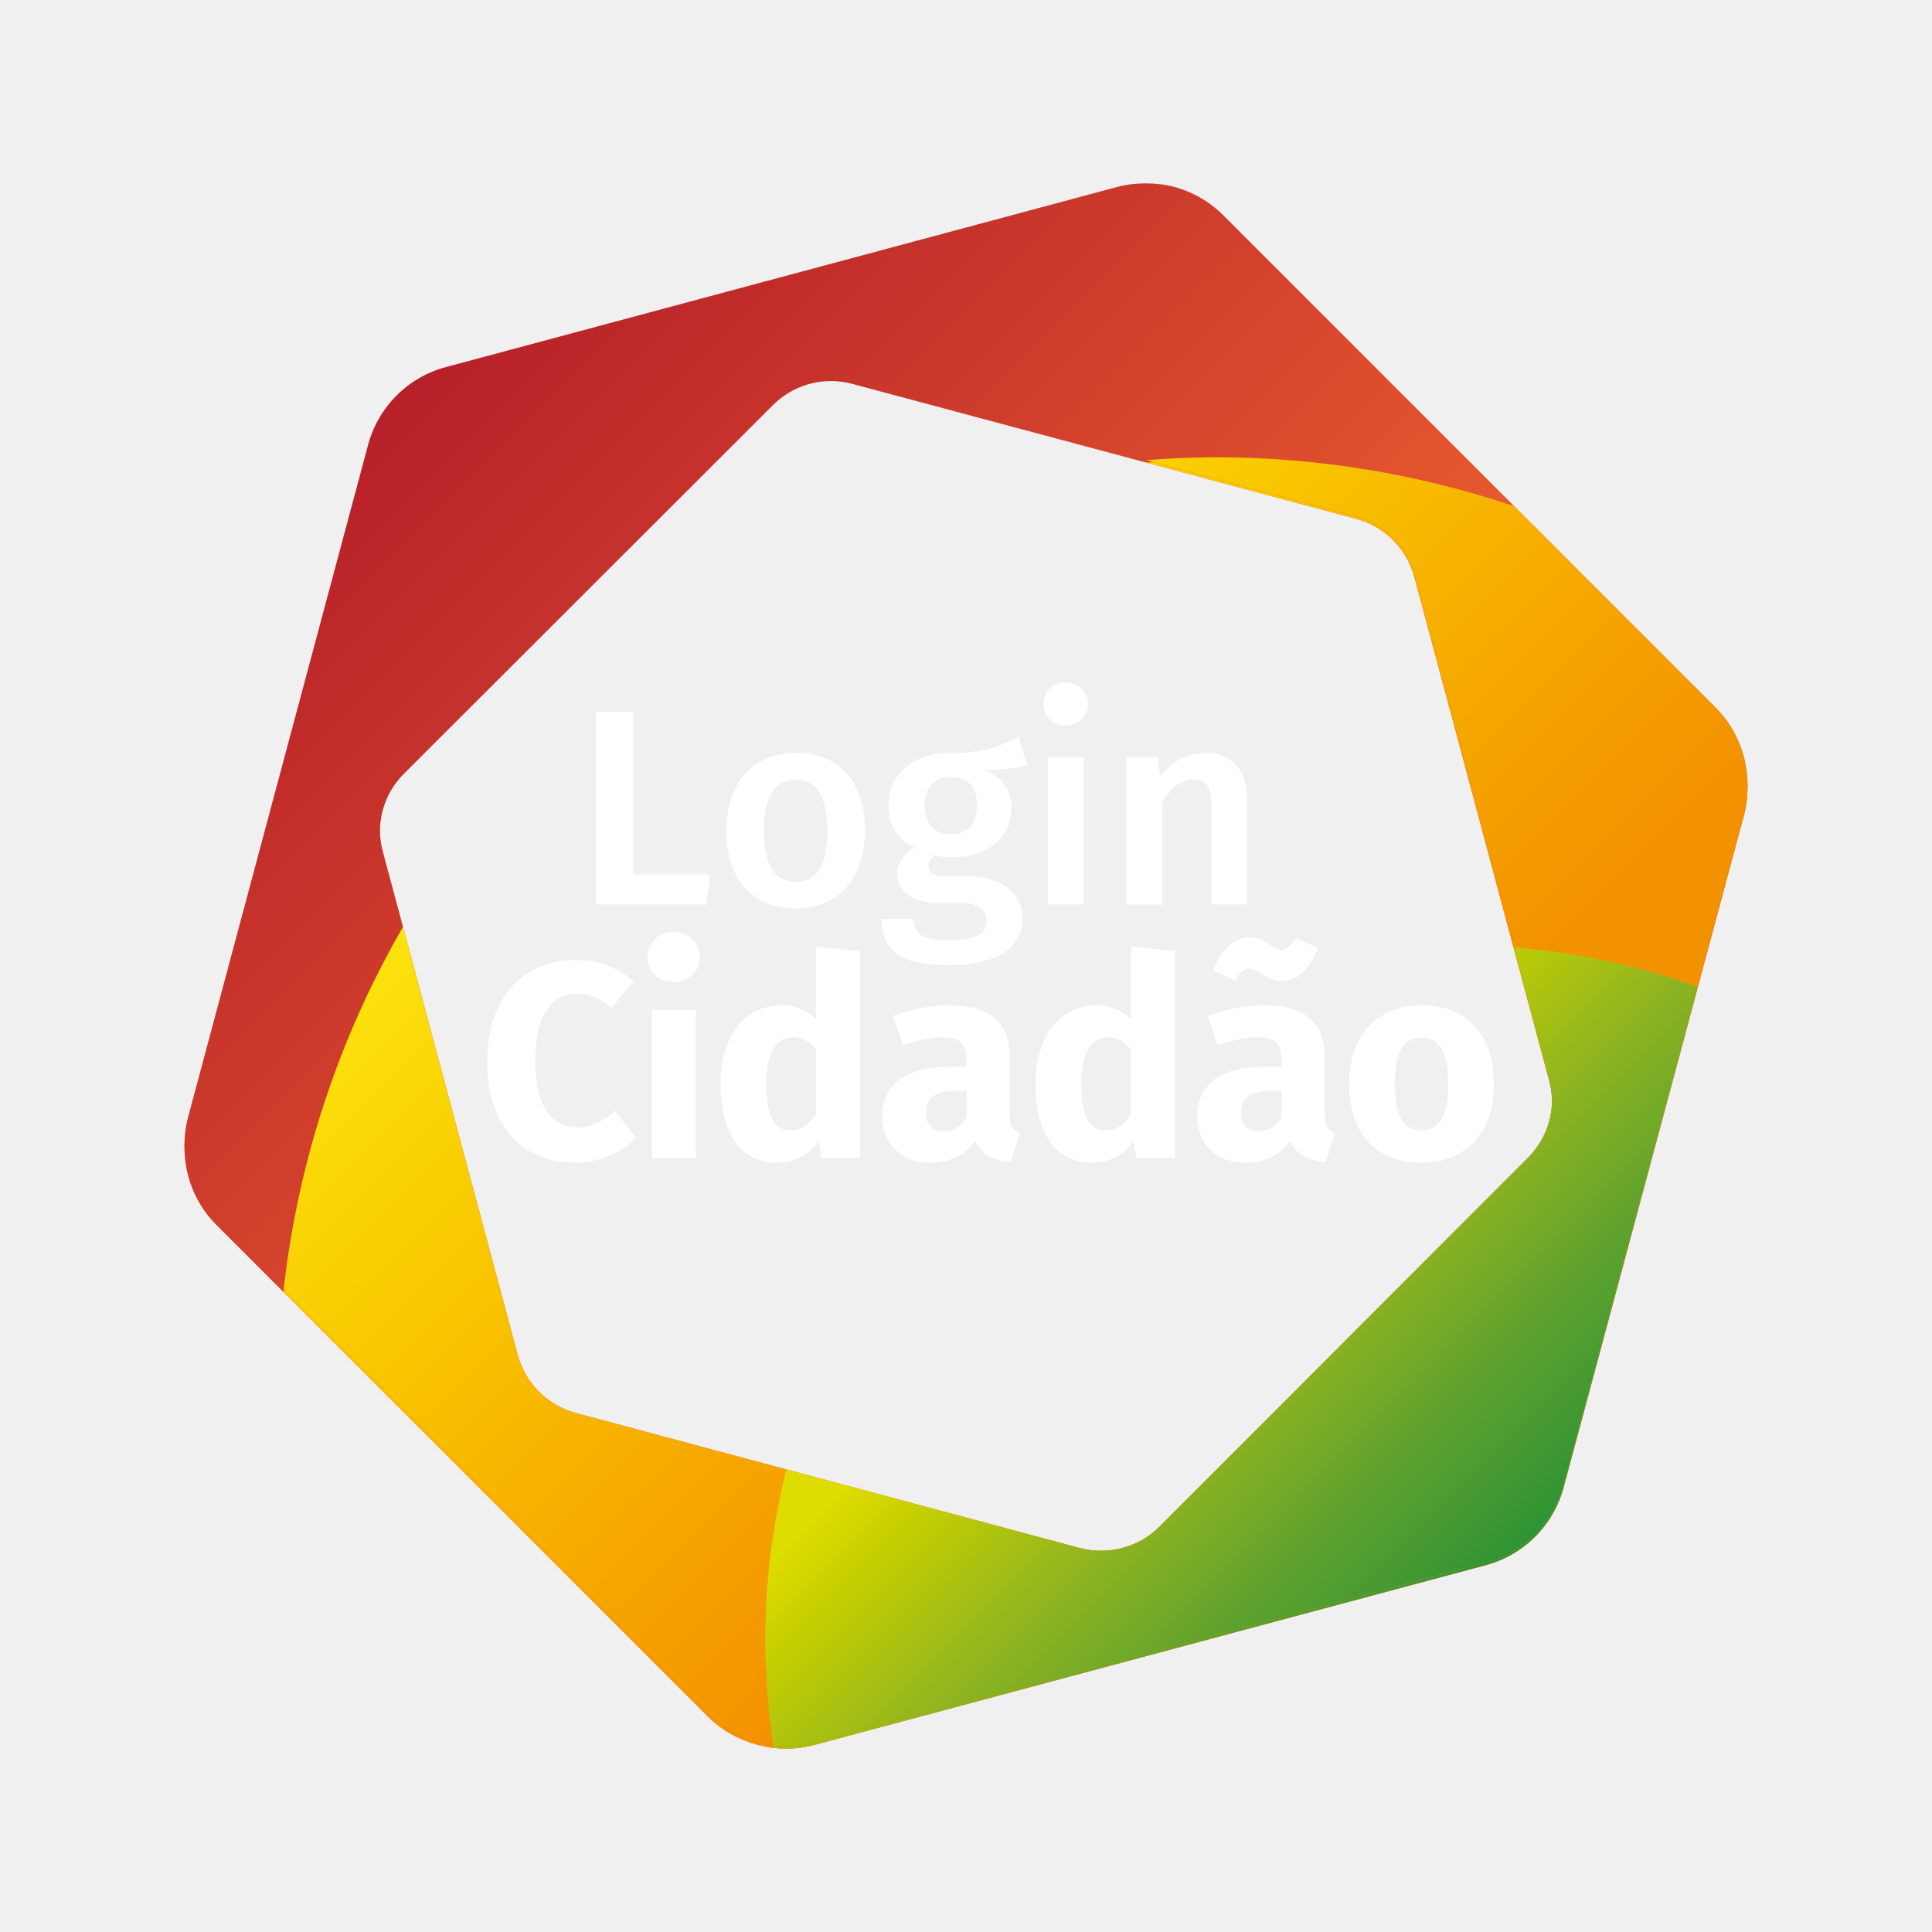
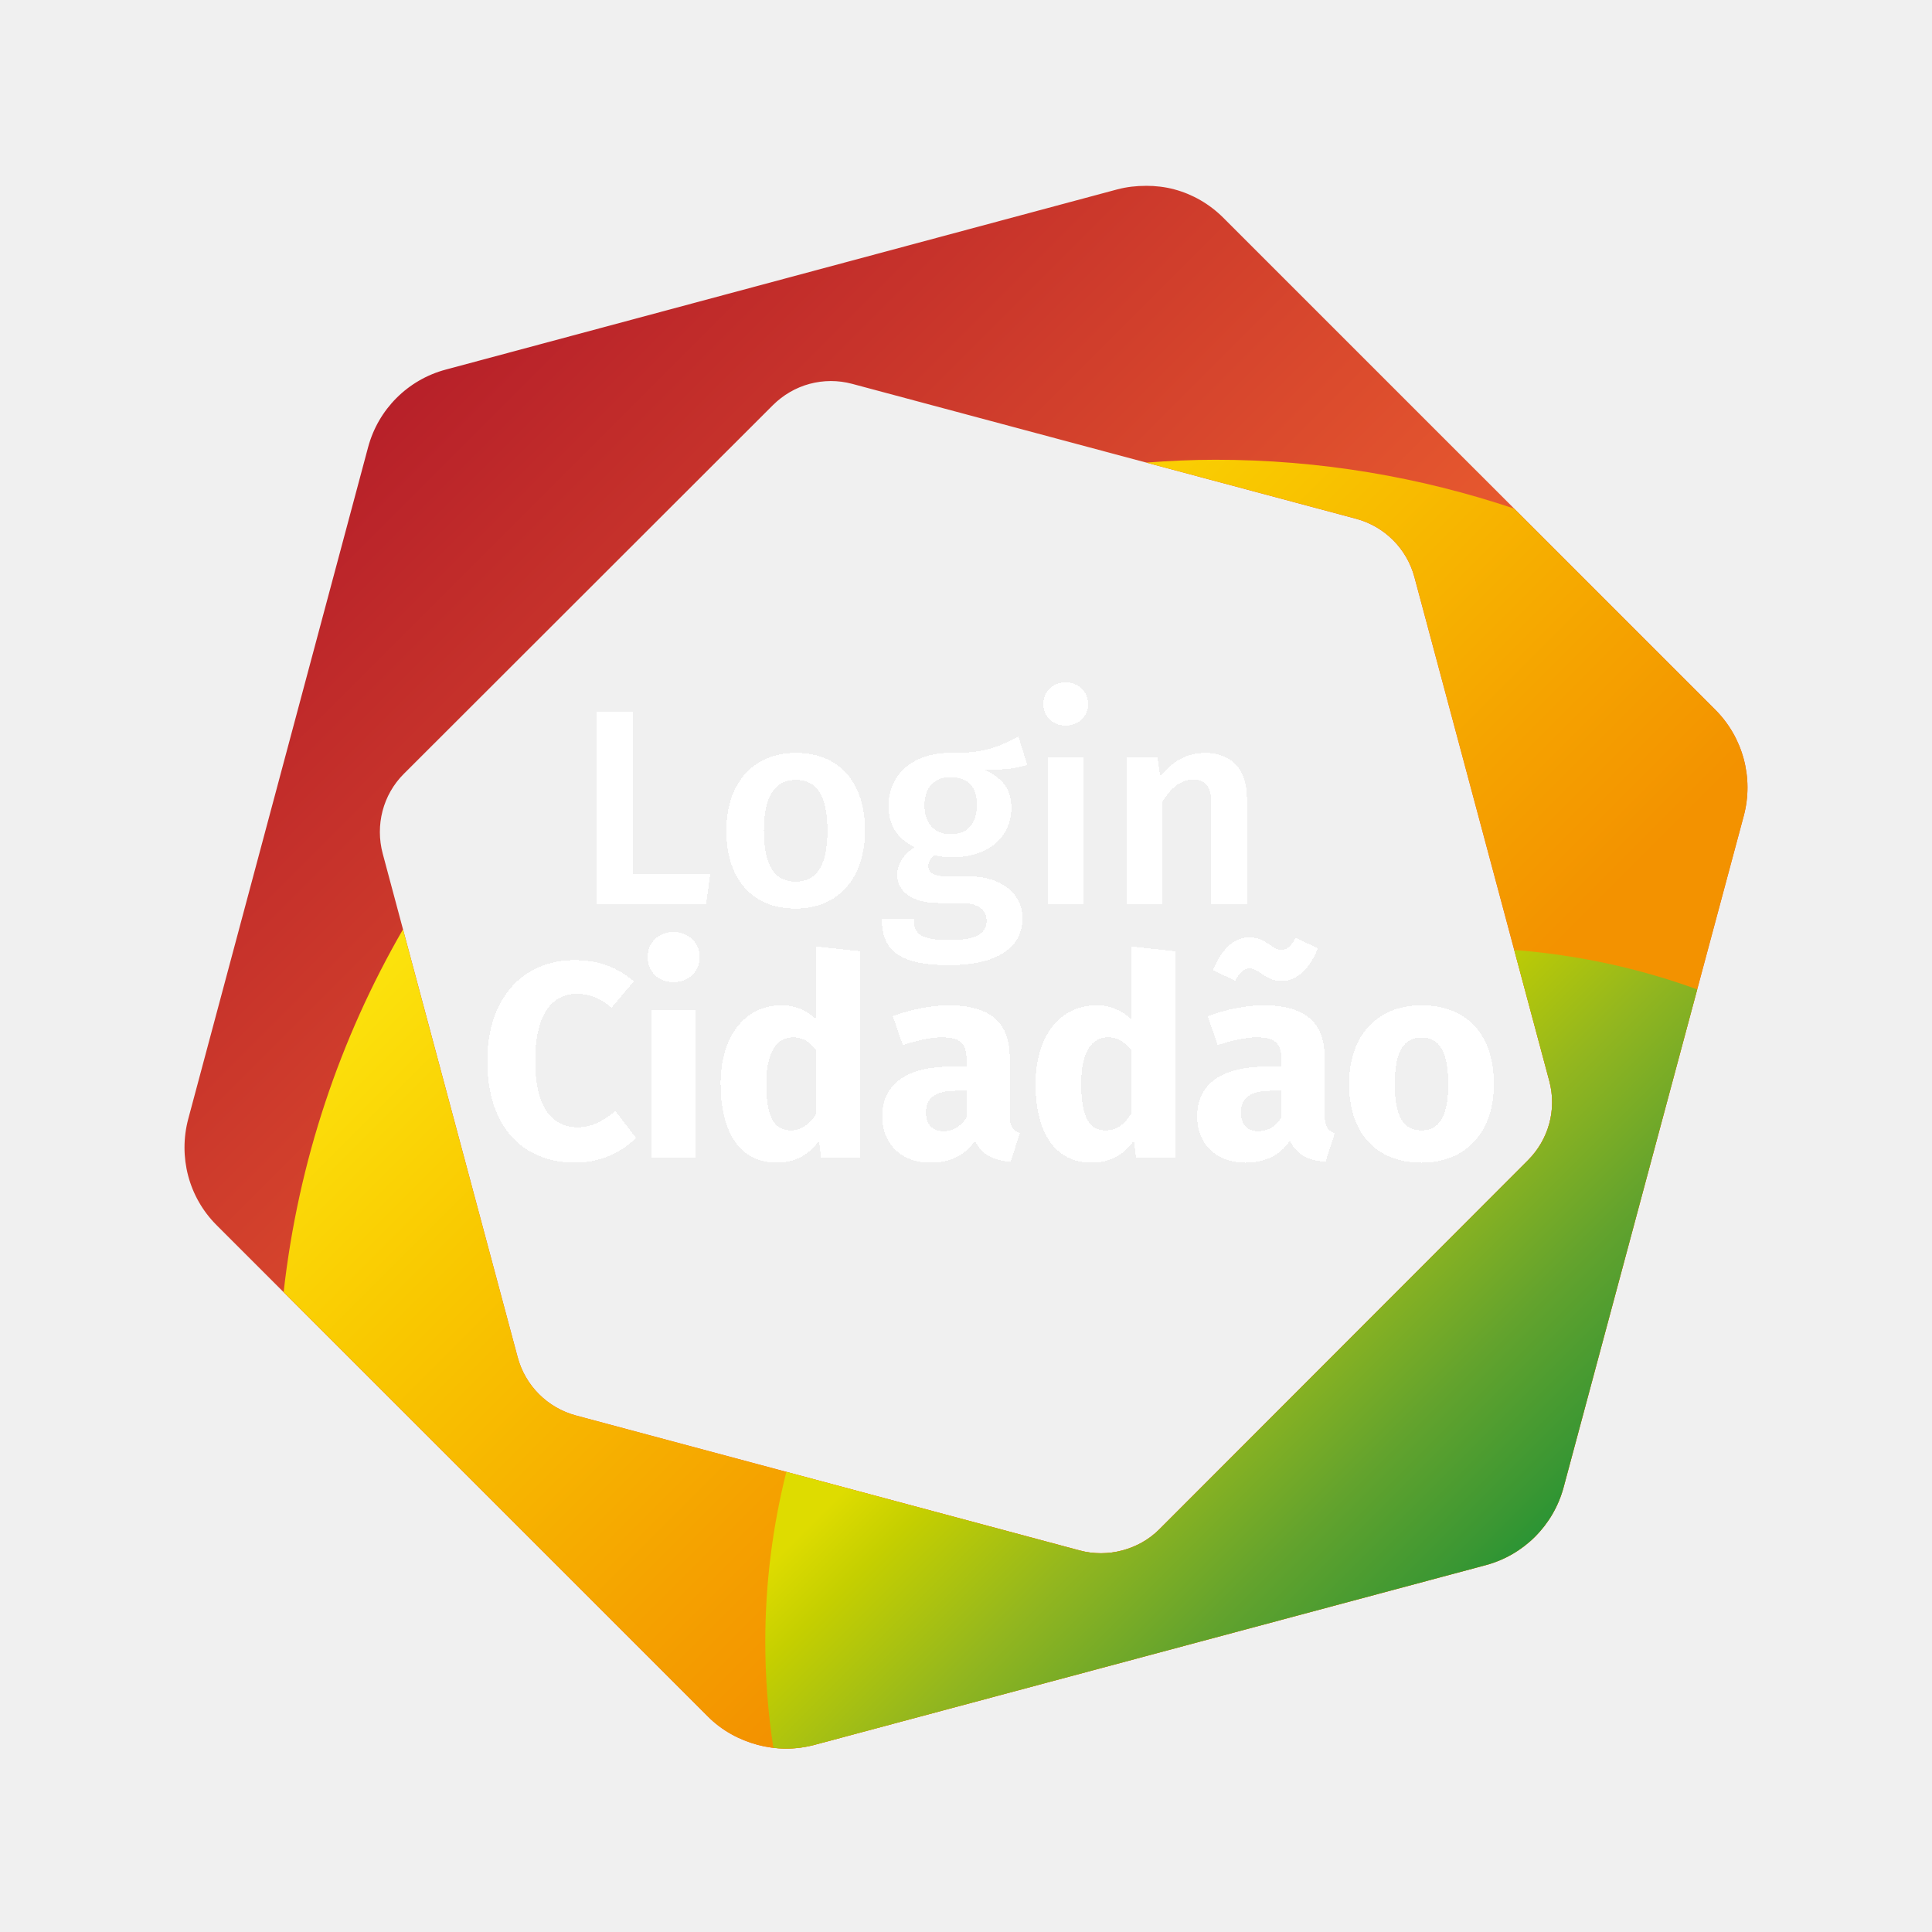
- <svg xmlns="http://www.w3.org/2000/svg" xmlns:xlink="http://www.w3.org/1999/xlink" version="1.1" id="Camada_1" x="0px" y="0px" width="170.079px" height="170.079px" viewBox="0 0 170.079 170.079" enable-background="new 0 0 170.079 170.079" xml:space="preserve">
+ <svg xmlns="http://www.w3.org/2000/svg" xmlns:xlink="http://www.w3.org/1999/xlink" version="1.1" id="Camada_1" x="0px" y="0px" width="170.079px" height="170.079px" viewBox="0 0 170.079 170.079" enable-background="new 0 0 170.079 170.079" xml:space="preserve" color-rendering="optimizeQuality" shape-rendering="optimizeSpeed">
  <g>
    <g>
      <g>
        <g>
          <g>
            <g>
-               <defs>
-                 <path id="SVGID_1_" d="M95.034,136.488l-44.327-11.876c-2.51-0.673-4.465-2.628-5.137-5.134l-11.878-44.33         c-0.67-2.504,0.017-5.187,1.854-7.021l32.484-32.45c0.92-0.916,2.036-1.561,3.249-1.886c0.608-0.163,1.22-0.243,1.854-0.247         c0.631,0,1.255,0.079,1.884,0.247l44.358,11.877c2.51,0.672,4.467,2.629,5.139,5.136l11.876,44.362         c0.67,2.508-0.05,5.148-1.89,6.985l-32.449,32.487c-0.918,0.918-2.037,1.527-3.248,1.85         c-0.612,0.164-1.249,0.249-1.891,0.249C96.288,136.738,95.653,136.657,95.034,136.488 M100.872,16.36         c-0.832,0-1.695,0.093-2.521,0.314l-59.101,15.86c-3.348,0.89-5.954,3.5-6.847,6.844L16.577,98.483         c-0.896,3.346,0.031,6.911,2.481,9.361l43.275,43.279c1.223,1.225,2.751,2.047,4.367,2.48c1.617,0.432,3.323,0.447,4.997,0         l59.099-15.822c3.347-0.9,5.951-3.508,6.851-6.849l15.86-59.107c0.895-3.341-0.066-6.915-2.518-9.359l-43.281-43.278         c-1.224-1.226-2.713-2.084-4.33-2.516c-0.809-0.216-1.637-0.313-2.48-0.314L100.872,16.36L100.872,16.36z" />
-               </defs>
-               <clipPath id="SVGID_2_">
-                 <use xlink:href="#SVGID_1_" overflow="visible" />
-               </clipPath>
-               <linearGradient id="SVGID_3_" gradientUnits="userSpaceOnUse" x1="45.202" y1="-88.618" x2="46.279" y2="-88.618" gradientTransform="matrix(55.3947 55.3947 -55.3947 55.3947 -7378.757 2439.289)">
-                 <stop offset="0" style="stop-color:#B61F29" />
-                 <stop offset="1" style="stop-color:#EB5E2F" />
-               </linearGradient>
-               <polygon clip-path="url(#SVGID_2_)" fill="url(#SVGID_3_)" points="85.043,-52.998 223.249,85.207 85.043,223.413         -53.162,85.207       " />
+               <g>
+                 <defs>
+                   <path id="SVGID_1_" d="M95.034,136.488l-44.327-11.876c-2.51-0.673-4.465-2.628-5.137-5.134l-11.878-44.33          c-0.67-2.504,0.017-5.187,1.854-7.021l32.484-32.45c0.92-0.916,2.036-1.561,3.249-1.886c0.608-0.163,1.22-0.243,1.854-0.247          c0.631,0,1.255,0.079,1.884,0.247l44.358,11.877c2.51,0.672,4.467,2.629,5.139,5.136l11.876,44.362          c0.67,2.508-0.05,5.147-1.89,6.984l-32.449,32.487c-0.918,0.918-2.037,1.526-3.248,1.85          c-0.612,0.164-1.249,0.249-1.891,0.249C96.288,136.738,95.653,136.657,95.034,136.488 M100.872,16.36          c-0.832,0-1.695,0.093-2.521,0.314L39.25,32.534c-3.348,0.89-5.954,3.5-6.847,6.844L16.577,98.483          c-0.896,3.346,0.031,6.911,2.481,9.361l43.275,43.279c1.223,1.225,2.751,2.047,4.367,2.479c1.617,0.433,3.323,0.446,4.997,0          l59.099-15.821c3.348-0.9,5.951-3.509,6.852-6.85l15.859-59.107c0.896-3.341-0.065-6.915-2.518-9.359l-43.281-43.278          c-1.224-1.226-2.713-2.084-4.33-2.516c-0.809-0.216-1.637-0.313-2.479-0.314L100.872,16.36L100.872,16.36z" />
+                 </defs>
+                 <clipPath id="SVGID_2_">
+                   <use xlink:href="#SVGID_1_" overflow="visible" />
+                 </clipPath>
+                 <linearGradient id="SVGID_3_" gradientUnits="userSpaceOnUse" x1="-6.309" y1="314.04" x2="-5.232" y2="314.04" gradientTransform="matrix(55.3947 55.3947 55.3947 -55.3947 -17012.586 17779.898)">
+                   <stop offset="0" style="stop-color:#B61F29" />
+                   <stop offset="1" style="stop-color:#EB5E2F" />
+                 </linearGradient>
+                 <polygon clip-path="url(#SVGID_2_)" fill="url(#SVGID_3_)" points="85.043,-52.998 223.249,85.207 85.043,223.413          -53.162,85.207        " />
+               </g>
            </g>
          </g>
        </g>
      </g>
      <g>
        <g>
          <g>
            <g>
-               <defs>
-                 <path id="SVGID_4_" d="M100.904,40.723l18.474,4.944c2.509,0.672,4.467,2.628,5.138,5.136l11.876,44.363         c0.671,2.508-0.049,5.147-1.889,6.984l-32.449,32.486c-0.92,0.919-2.038,1.527-3.249,1.851c-1.212,0.325-2.519,0.339-3.771,0         l-44.327-11.876c-2.51-0.673-4.465-2.628-5.137-5.134L35.478,81.813c-5.545,9.598-9.216,20.406-10.51,31.941l37.367,37.373         c1.223,1.224,2.751,2.045,4.367,2.479c1.617,0.431,3.323,0.448,4.997,0l59.098-15.823c3.347-0.898,5.951-3.507,6.851-6.848         l15.86-59.107c0.895-3.341-0.066-6.916-2.518-9.36L133.29,44.771c-8.258-2.774-17.09-4.298-26.279-4.298         C104.954,40.472,102.924,40.572,100.904,40.723" />
-               </defs>
-               <clipPath id="SVGID_5_">
-                 <use xlink:href="#SVGID_4_" overflow="visible" />
-               </clipPath>
-               <linearGradient id="SVGID_6_" gradientUnits="userSpaceOnUse" x1="45.386" y1="-88.251" x2="46.463" y2="-88.251" gradientTransform="matrix(52.2422 52.2422 -52.2422 52.2422 -6931.172 2297.179)">
-                 <stop offset="0" style="stop-color:#FCEA10" />
-                 <stop offset="0.395" style="stop-color:#F9C700" />
-                 <stop offset="0.801" style="stop-color:#F5A200" />
-                 <stop offset="1" style="stop-color:#F39200" />
-               </linearGradient>
-               <polygon clip-path="url(#SVGID_5_)" fill="url(#SVGID_6_)" points="89.685,-24.244 211.193,97.263 89.685,218.771         -31.824,97.263       " />
+               <g>
+                 <defs>
+                   <path id="SVGID_4_" d="M100.904,40.723l18.474,4.944c2.51,0.672,4.468,2.628,5.139,5.136l11.876,44.363          c0.671,2.508-0.05,5.146-1.89,6.983l-32.448,32.485c-0.921,0.92-2.038,1.527-3.249,1.852c-1.213,0.325-2.52,0.34-3.771,0          l-44.327-11.876c-2.51-0.673-4.465-2.628-5.137-5.134L35.478,81.813c-5.545,9.598-9.216,20.406-10.51,31.941l37.367,37.373          c1.223,1.224,2.751,2.045,4.367,2.479c1.617,0.432,3.323,0.448,4.997,0l59.098-15.822c3.347-0.898,5.951-3.508,6.851-6.849          l15.86-59.107c0.895-3.341-0.066-6.916-2.518-9.36L133.29,44.771c-8.258-2.774-17.09-4.298-26.278-4.298          C104.954,40.472,102.924,40.572,100.904,40.723" />
+                 </defs>
+                 <clipPath id="SVGID_5_">
+                   <use xlink:href="#SVGID_4_" overflow="visible" />
+                 </clipPath>
+                 <linearGradient id="SVGID_6_" gradientUnits="userSpaceOnUse" x1="-5.826" y1="313.606" x2="-4.749" y2="313.606" gradientTransform="matrix(52.2422 52.2422 52.2422 -52.2422 -16028.822 16745.631)">
+                   <stop offset="0" style="stop-color:#FCEA10" />
+                   <stop offset="0.395" style="stop-color:#F9C700" />
+                   <stop offset="0.801" style="stop-color:#F5A200" />
+                   <stop offset="1" style="stop-color:#F39200" />
+                 </linearGradient>
+                 <polygon clip-path="url(#SVGID_5_)" fill="url(#SVGID_6_)" points="89.685,-24.244 211.193,97.263 89.685,218.771          -31.824,97.263        " />
+               </g>
            </g>
          </g>
        </g>
      </g>
      <g>
        <g>
          <g>
            <g>
-               <defs>
-                 <path id="SVGID_7_" d="M136.391,95.167c0.671,2.508-0.049,5.148-1.889,6.985l-32.449,32.486         c-0.92,0.919-2.038,1.526-3.249,1.851c-1.212,0.324-2.519,0.338-3.771,0l-25.809-6.912         c-1.204,4.786-1.852,9.793-1.852,14.953c0,3.174,0.241,6.289,0.709,9.332c1.194,0.143,2.412,0.066,3.616-0.255l59.1-15.823         c3.346-0.898,5.951-3.507,6.85-6.848L149.411,87.1c-5.088-1.854-10.494-3.034-16.111-3.474L136.391,95.167z" />
-               </defs>
-               <clipPath id="SVGID_8_">
-                 <use xlink:href="#SVGID_7_" overflow="visible" />
-               </clipPath>
-               <linearGradient id="SVGID_9_" gradientUnits="userSpaceOnUse" x1="46.415" y1="-86.54" x2="47.492" y2="-86.54" gradientTransform="matrix(38.9454 38.9454 -38.9454 38.9454 -5080.382 1670.733)">
-                 <stop offset="0" style="stop-color:#DEDC00" />
-                 <stop offset="0.101" style="stop-color:#C5CF00" />
-                 <stop offset="0.319" style="stop-color:#92B61F" />
-                 <stop offset="0.525" style="stop-color:#63A32D" />
-                 <stop offset="0.714" style="stop-color:#3B9733" />
-                 <stop offset="0.878" style="stop-color:#109035" />
-                 <stop offset="1" style="stop-color:#008D36" />
-               </linearGradient>
-               <polygon clip-path="url(#SVGID_8_)" fill="url(#SVGID_9_)" points="108.393,42.609 184.597,118.814 108.393,195.021         32.188,118.814       " />
-             </g>
-           </g>
-         </g>
-       </g>
-       <g>
-         <g>
-           <g>
-             <g>
-               <defs>
-                 <path id="SVGID_10_" d="M95.034,136.272l-44.327-11.876c-2.51-0.672-4.465-2.628-5.137-5.134l-11.878-44.33         c-0.67-2.503,0.017-5.186,1.854-7.021l32.484-32.45c0.92-0.919,2.036-1.563,3.249-1.887c0.608-0.164,1.22-0.244,1.854-0.246         c0.631,0,1.255,0.076,1.884,0.246l44.358,11.878c2.51,0.668,4.467,2.625,5.139,5.133l11.876,44.363         c0.67,2.508-0.05,5.15-1.89,6.985l-32.449,32.487c-0.918,0.92-2.037,1.525-3.248,1.851c-0.612,0.165-1.249,0.249-1.891,0.249         C96.288,136.521,95.653,136.439,95.034,136.272 M100.875,16.142c-0.836,0-1.699,0.093-2.524,0.316L39.25,32.316         c-3.348,0.892-5.953,3.506-6.847,6.848L16.578,98.268c-0.896,3.346,0.031,6.911,2.481,9.361l43.275,43.281         c1.223,1.223,2.751,2.045,4.367,2.478c1.617,0.435,3.323,0.45,4.997,0l59.099-15.822c3.346-0.897,5.951-3.505,6.85-6.845         l15.859-59.105c0.896-3.343-0.065-6.919-2.516-9.364l-43.281-43.279c-1.224-1.227-2.713-2.083-4.33-2.516         c-0.809-0.217-1.637-0.313-2.48-0.315H100.875L100.875,16.142z" />
-               </defs>
-               <clipPath id="SVGID_11_">
-                 <use xlink:href="#SVGID_10_" overflow="visible" />
-               </clipPath>
-               <linearGradient id="SVGID_12_" gradientUnits="userSpaceOnUse" x1="45.189" y1="-88.604" x2="46.265" y2="-88.604" gradientTransform="matrix(55.3952 55.3952 -55.3952 55.3952 -7377.326 2439.016)">
-                 <stop offset="0" style="stop-color:#B61F29" />
-                 <stop offset="1" style="stop-color:#EB5E2F" />
-               </linearGradient>
-               <polygon clip-path="url(#SVGID_11_)" fill="url(#SVGID_12_)" points="85.043,-53.218 223.25,84.99 85.043,223.2         -53.165,84.99       " />
-             </g>
-           </g>
-         </g>
-       </g>
-       <g>
-         <g>
-           <g>
-             <g>
-               <defs>
-                 <path id="SVGID_13_" d="M100.904,40.505l18.474,4.947c2.509,0.668,4.467,2.625,5.138,5.133l11.876,44.363         c0.671,2.508-0.049,5.15-1.889,6.985l-32.449,32.487c-0.92,0.92-2.038,1.525-3.249,1.851c-1.212,0.325-2.519,0.339-3.771,0         l-44.327-11.876c-2.51-0.672-4.465-2.628-5.137-5.135L35.478,81.596c-5.545,9.597-9.216,20.404-10.51,31.941l37.367,37.373         c1.223,1.223,2.751,2.047,4.367,2.479c1.617,0.433,3.323,0.448,4.997,0l59.098-15.824c3.347-0.897,5.951-3.505,6.851-6.844         l15.86-59.106c0.895-3.343-0.066-6.919-2.518-9.364L133.29,44.554c-8.258-2.771-17.09-4.3-26.279-4.3         C104.954,40.254,102.924,40.357,100.904,40.505" />
-               </defs>
-               <clipPath id="SVGID_14_">
-                 <use xlink:href="#SVGID_13_" overflow="visible" />
-               </clipPath>
-               <linearGradient id="SVGID_15_" gradientUnits="userSpaceOnUse" x1="45.386" y1="-88.249" x2="46.463" y2="-88.249" gradientTransform="matrix(52.2422 52.2422 -52.2422 52.2422 -6931.172 2296.929)">
-                 <stop offset="0" style="stop-color:#FCEA10" />
-                 <stop offset="0.395" style="stop-color:#F9C700" />
-                 <stop offset="0.801" style="stop-color:#F5A200" />
-                 <stop offset="1" style="stop-color:#F39200" />
-               </linearGradient>
-               <polygon clip-path="url(#SVGID_14_)" fill="url(#SVGID_15_)" points="89.685,-24.463 211.195,97.047 89.685,218.556         -31.824,97.047       " />
-             </g>
-           </g>
-         </g>
-       </g>
-       <g>
-         <g>
-           <g>
-             <g>
-               <defs>
-                 <path id="SVGID_16_" d="M136.391,94.95c0.671,2.508-0.049,5.149-1.889,6.984l-32.449,32.486         c-0.92,0.922-2.038,1.526-3.249,1.852c-1.212,0.325-2.519,0.339-3.771,0l-25.809-6.914         c-1.204,4.786-1.852,9.794-1.852,14.956c0,3.172,0.241,6.289,0.709,9.331c1.194,0.141,2.412,0.066,3.616-0.258l59.1-15.822         c3.346-0.896,5.951-3.505,6.85-6.846l11.764-43.836c-5.088-1.856-10.494-3.039-16.111-3.476L136.391,94.95z" />
-               </defs>
-               <clipPath id="SVGID_17_">
-                 <use xlink:href="#SVGID_16_" overflow="visible" />
-               </clipPath>
-               <linearGradient id="SVGID_18_" gradientUnits="userSpaceOnUse" x1="46.416" y1="-86.54" x2="47.493" y2="-86.54" gradientTransform="matrix(38.9454 38.9454 -38.9454 38.9454 -5080.382 1670.545)">
-                 <stop offset="0" style="stop-color:#DEDC00" />
-                 <stop offset="0.101" style="stop-color:#C5CF00" />
-                 <stop offset="0.319" style="stop-color:#92B61F" />
-                 <stop offset="0.525" style="stop-color:#63A32D" />
-                 <stop offset="0.714" style="stop-color:#3B9733" />
-                 <stop offset="0.878" style="stop-color:#109035" />
-                 <stop offset="1" style="stop-color:#008D36" />
-               </linearGradient>
-               <polygon clip-path="url(#SVGID_17_)" fill="url(#SVGID_18_)" points="108.393,42.393 184.597,118.598 108.393,194.803         32.188,118.598       " />
+               <g>
+                 <defs>
+                   <path id="SVGID_7_" d="M136.391,95.167c0.671,2.508-0.049,5.148-1.889,6.985l-32.449,32.486          c-0.92,0.919-2.038,1.526-3.249,1.851c-1.212,0.324-2.519,0.338-3.771,0l-25.81-6.912          c-1.204,4.786-1.852,9.793-1.852,14.953c0,3.174,0.241,6.289,0.709,9.332c1.194,0.143,2.412,0.066,3.616-0.255          l59.101-15.823c3.346-0.898,5.951-3.507,6.85-6.848L149.411,87.1c-5.088-1.854-10.494-3.034-16.111-3.474L136.391,95.167z" />
+                 </defs>
+                 <clipPath id="SVGID_8_">
+                   <use xlink:href="#SVGID_7_" overflow="visible" />
+                 </clipPath>
+                 <linearGradient id="SVGID_9_" gradientUnits="userSpaceOnUse" x1="-3.005" y1="311.492" x2="-1.928" y2="311.492" gradientTransform="matrix(38.9454 38.9454 38.9454 -38.9454 -11916.518 12356.191)">
+                   <stop offset="0" style="stop-color:#DEDC00" />
+                   <stop offset="0.101" style="stop-color:#C5CF00" />
+                   <stop offset="0.319" style="stop-color:#92B61F" />
+                   <stop offset="0.525" style="stop-color:#63A32D" />
+                   <stop offset="0.714" style="stop-color:#3B9733" />
+                   <stop offset="0.878" style="stop-color:#109035" />
+                   <stop offset="1" style="stop-color:#008D36" />
+                 </linearGradient>
+                 <polygon clip-path="url(#SVGID_8_)" fill="url(#SVGID_9_)" points="108.393,42.609 184.597,118.814 108.393,195.021          32.188,118.814        " />
+               </g>
            </g>
          </g>
        </g>
      </g>
    </g>
-     <path fill="none" d="M128.231,85.038c0,23.855-19.34,43.191-43.193,43.191S41.85,108.893,41.85,85.038   c0-23.853,19.336-43.19,43.188-43.19C108.892,41.849,128.231,61.187,128.231,85.038z" />
    <g>
      <g>
-         <path fill="#FFFFFF" d="M55.795,86.388l-1.961,2.329c-0.906-0.784-1.863-1.227-3.042-1.227c-2.156,0-3.678,1.741-3.678,5.912     c0,4.096,1.496,5.836,3.752,5.836c1.349,0,2.331-0.662,3.312-1.423l1.813,2.354c-1.103,1.127-2.968,2.183-5.322,2.183     c-4.659,0-7.773-3.14-7.773-8.951c0-5.69,3.286-8.879,7.652-8.879C52.853,84.523,54.397,85.21,55.795,86.388z" />
+         <path fill="#FFFFFF" d="M55.795,86.388l-1.961,2.329c-0.906-0.784-1.863-1.227-3.042-1.227c-2.156,0-3.678,1.74-3.678,5.911     c0,4.097,1.496,5.836,3.752,5.836c1.349,0,2.331-0.661,3.312-1.423l1.813,2.354c-1.103,1.127-2.968,2.184-5.322,2.184     c-4.659,0-7.773-3.141-7.773-8.951c0-5.689,3.286-8.879,7.652-8.879C52.853,84.523,54.397,85.21,55.795,86.388z" />
        <path fill="#FFFFFF" d="M61.596,84.254c0,1.25-0.957,2.208-2.306,2.208s-2.28-0.957-2.28-2.208s0.932-2.208,2.28-2.208     C60.64,82.046,61.596,83.002,61.596,84.254z M61.252,101.937h-3.875V88.913h3.875V101.937L61.252,101.937z" />
-         <path fill="#FFFFFF" d="M75.724,83.738v18.198h-3.435l-0.195-1.521c-0.735,1.08-1.938,1.938-3.704,1.938     c-3.312,0-4.954-2.747-4.954-6.965c0-4.022,2.036-6.894,5.396-6.894c1.178,0,2.231,0.467,3.017,1.228v-6.401L75.724,83.738z      M71.849,98.062V92.42c-0.588-0.688-1.177-1.104-2.011-1.104c-1.397,0-2.38,1.178-2.38,4.096c0,3.237,0.884,4.096,2.159,4.096     C70.523,99.508,71.235,99.019,71.849,98.062z" />
-         <path fill="#FFFFFF" d="M89.781,99.752l-0.81,2.527c-1.521-0.123-2.526-0.589-3.141-1.863c-0.933,1.422-2.378,1.938-3.925,1.938     c-2.599,0-4.243-1.691-4.243-4.072c0-2.844,2.158-4.39,6.107-4.39h1.324v-0.563c0-1.545-0.613-2.011-2.207-2.011     c-0.834,0-2.109,0.246-3.409,0.687l-0.883-2.551c1.644-0.613,3.434-0.955,4.905-0.955c3.777,0,5.396,1.594,5.396,4.61v5.052     C88.898,99.165,89.168,99.532,89.781,99.752z M85.097,98.355v-2.33h-0.956c-1.767,0-2.624,0.613-2.624,1.913     c0,1.029,0.563,1.645,1.521,1.645C83.919,99.583,84.631,99.116,85.097,98.355z" />
-         <path fill="#FFFFFF" d="M103.447,83.738v18.198h-3.434l-0.197-1.521c-0.735,1.08-1.938,1.938-3.703,1.938     c-3.312,0-4.954-2.747-4.954-6.965c0-4.022,2.036-6.894,5.396-6.894c1.178,0,2.231,0.467,3.017,1.228v-6.401L103.447,83.738z      M99.572,98.062V92.42c-0.589-0.688-1.177-1.104-2.011-1.104c-1.398,0-2.379,1.178-2.379,4.096c0,3.237,0.882,4.096,2.158,4.096     C98.249,99.508,98.959,99.019,99.572,98.062z" />
-         <path fill="#FFFFFF" d="M117.504,99.752l-0.81,2.527c-1.521-0.123-2.526-0.589-3.14-1.863c-0.934,1.422-2.379,1.938-3.924,1.938     c-2.602,0-4.243-1.691-4.243-4.072c0-2.844,2.157-4.39,6.106-4.39h1.324v-0.563c0-1.545-0.613-2.011-2.208-2.011     c-0.833,0-2.108,0.246-3.409,0.687l-0.882-2.551c1.644-0.613,3.435-0.955,4.905-0.955c3.775,0,5.396,1.594,5.396,4.61v5.052     C116.622,99.165,116.893,99.532,117.504,99.752z M108.726,86.338l-1.938-0.932c0.613-1.57,1.692-2.894,3.164-2.894     c1.496,0,2.036,1.104,2.846,1.104c0.539,0,0.883-0.368,1.274-1.079l1.938,0.957c-0.639,1.644-1.741,2.869-3.188,2.869     c-1.422,0-1.985-1.103-2.796-1.103C109.436,85.259,109.118,85.651,108.726,86.338z M112.82,98.355v-2.33h-0.956     c-1.766,0-2.623,0.613-2.623,1.913c0,1.029,0.563,1.645,1.521,1.645C111.644,99.583,112.354,99.116,112.82,98.355z" />
-         <path fill="#FFFFFF" d="M131.515,95.438c0,4.169-2.403,6.916-6.376,6.916c-3.949,0-6.377-2.55-6.377-6.939     c0-4.17,2.402-6.916,6.377-6.916C129.111,88.497,131.515,91.047,131.515,95.438z M122.784,95.413     c0,2.895,0.784,4.096,2.354,4.096c1.568,0,2.354-1.252,2.354-4.07c0-2.896-0.785-4.098-2.354-4.098     C123.568,91.34,122.784,92.592,122.784,95.413z" />
+         <path fill="#FFFFFF" d="M75.724,83.738v18.198h-3.435l-0.195-1.521c-0.735,1.08-1.938,1.938-3.704,1.938     c-3.312,0-4.954-2.747-4.954-6.965c0-4.022,2.036-6.894,5.396-6.894c1.178,0,2.231,0.467,3.017,1.228v-6.401L75.724,83.738z      M71.849,98.062V92.42c-0.588-0.688-1.177-1.104-2.011-1.104c-1.397,0-2.38,1.179-2.38,4.097c0,3.236,0.884,4.096,2.159,4.096     C70.523,99.508,71.235,99.019,71.849,98.062z" />
+         <path fill="#FFFFFF" d="M89.781,99.752l-0.81,2.526c-1.521-0.122-2.526-0.589-3.141-1.862c-0.934,1.422-2.378,1.938-3.926,1.938     c-2.599,0-4.243-1.691-4.243-4.072c0-2.844,2.158-4.39,6.107-4.39h1.324v-0.563c0-1.545-0.613-2.011-2.207-2.011     c-0.834,0-2.109,0.246-3.409,0.687l-0.883-2.551c1.644-0.613,3.434-0.955,4.905-0.955c3.777,0,5.396,1.594,5.396,4.61v5.052     C88.898,99.165,89.168,99.532,89.781,99.752z M85.097,98.355v-2.33h-0.956c-1.767,0-2.624,0.613-2.624,1.913     c0,1.029,0.563,1.645,1.521,1.645C83.919,99.583,84.631,99.116,85.097,98.355z" />
+         <path fill="#FFFFFF" d="M103.447,83.738v18.198h-3.434l-0.197-1.521c-0.735,1.08-1.938,1.938-3.703,1.938     c-3.312,0-4.954-2.747-4.954-6.965c0-4.022,2.036-6.894,5.396-6.894c1.178,0,2.23,0.467,3.017,1.228v-6.401L103.447,83.738z      M99.572,98.062V92.42c-0.589-0.688-1.177-1.104-2.011-1.104c-1.398,0-2.379,1.179-2.379,4.097c0,3.236,0.882,4.096,2.158,4.096     C98.249,99.508,98.959,99.019,99.572,98.062z" />
+         <path fill="#FFFFFF" d="M117.504,99.752l-0.811,2.526c-1.521-0.122-2.525-0.589-3.14-1.862c-0.935,1.422-2.38,1.938-3.925,1.938     c-2.602,0-4.242-1.691-4.242-4.072c0-2.844,2.156-4.39,6.105-4.39h1.324v-0.563c0-1.545-0.613-2.011-2.208-2.011     c-0.833,0-2.108,0.246-3.409,0.687l-0.882-2.551c1.644-0.613,3.435-0.955,4.905-0.955c3.775,0,5.396,1.594,5.396,4.61v5.052     C116.622,99.165,116.893,99.532,117.504,99.752z M108.726,86.338l-1.938-0.932c0.613-1.57,1.692-2.894,3.164-2.894     c1.496,0,2.036,1.104,2.846,1.104c0.539,0,0.884-0.368,1.274-1.079l1.938,0.957c-0.639,1.644-1.741,2.869-3.188,2.869     c-1.422,0-1.985-1.103-2.796-1.103C109.436,85.259,109.118,85.651,108.726,86.338z M112.82,98.355v-2.33h-0.956     c-1.766,0-2.623,0.613-2.623,1.913c0,1.029,0.563,1.645,1.521,1.645C111.644,99.583,112.354,99.116,112.82,98.355z" />
+         <path fill="#FFFFFF" d="M131.515,95.438c0,4.169-2.403,6.916-6.376,6.916c-3.949,0-6.377-2.55-6.377-6.939     c0-4.17,2.402-6.916,6.377-6.916C129.111,88.497,131.515,91.047,131.515,95.438z M122.784,95.413     c0,2.896,0.784,4.096,2.354,4.096c1.567,0,2.354-1.252,2.354-4.069c0-2.896-0.785-4.099-2.354-4.099     C123.568,91.34,122.784,92.592,122.784,95.413z" />
      </g>
      <g>
        <path fill="#FFFFFF" d="M55.729,76.971h6.794l-0.369,2.648H52.49V62.671h3.238L55.729,76.971L55.729,76.971z" />
        <path fill="#FFFFFF" d="M76.151,73.12c0,4.096-2.281,6.867-6.107,6.867c-3.825,0-6.105-2.6-6.105-6.867     c0-4.07,2.281-6.843,6.131-6.843C73.896,66.277,76.151,68.877,76.151,73.12z M67.249,73.12c0,3.115,0.956,4.488,2.795,4.488     c1.841,0,2.798-1.398,2.798-4.488c0-3.09-0.957-4.464-2.772-4.464C68.23,68.656,67.249,70.055,67.249,73.12z" />
-         <path fill="#FFFFFF" d="M90.435,67.332c-0.981,0.343-2.208,0.442-3.752,0.442c1.569,0.711,2.354,1.716,2.354,3.335     c0,2.526-1.963,4.365-5.225,4.365c-0.564,0-1.055-0.05-1.544-0.196c-0.319,0.221-0.54,0.563-0.54,0.957     c0,0.466,0.27,0.908,1.57,0.908h1.986c2.87,0,4.733,1.545,4.733,3.679c0,2.6-2.232,4.145-6.476,4.145     c-4.609,0-5.91-1.472-5.91-4.07h2.819c0,1.299,0.564,1.862,3.141,1.862c2.526,0,3.262-0.686,3.262-1.717     c0-0.956-0.76-1.545-2.207-1.545h-1.962c-2.601,0-3.703-1.152-3.703-2.502c0-0.907,0.563-1.815,1.521-2.403     c-1.594-0.834-2.28-1.986-2.28-3.653c0-2.82,2.231-4.66,5.372-4.66c3.063,0.074,4.487-0.613,6.058-1.447L90.435,67.332z      M81.384,70.889c0,1.568,0.857,2.55,2.306,2.55c1.496,0,2.307-0.932,2.307-2.575c0-1.643-0.787-2.453-2.354-2.453     C82.218,68.411,81.384,69.393,81.384,70.889z" />
-         <path fill="#FFFFFF" d="M95.79,61.985c0,1.055-0.81,1.888-1.985,1.888c-1.153,0-1.962-0.834-1.962-1.888     c0-1.079,0.809-1.914,1.962-1.914C94.98,60.072,95.79,60.906,95.79,61.985z M95.397,79.62h-3.139V66.646h3.139V79.62z" />
-         <path fill="#FFFFFF" d="M109.771,70.227v9.394h-3.14v-8.902c0-1.618-0.613-2.085-1.596-2.085c-1.129,0-1.961,0.761-2.723,1.963     v9.025h-3.141V66.646h2.724l0.246,1.717c1.004-1.3,2.305-2.084,3.948-2.084C108.422,66.277,109.771,67.749,109.771,70.227z" />
+         <path fill="#FFFFFF" d="M90.435,67.332c-0.981,0.343-2.208,0.442-3.752,0.442c1.569,0.711,2.354,1.716,2.354,3.335     c0,2.526-1.963,4.365-5.226,4.365c-0.564,0-1.055-0.05-1.544-0.196c-0.319,0.221-0.54,0.563-0.54,0.957     c0,0.466,0.27,0.908,1.57,0.908h1.986c2.87,0,4.733,1.545,4.733,3.679c0,2.6-2.231,4.145-6.476,4.145     c-4.609,0-5.91-1.472-5.91-4.07h2.819c0,1.299,0.564,1.862,3.141,1.862c2.527,0,3.262-0.686,3.262-1.717     c0-0.956-0.761-1.545-2.207-1.545h-1.962c-2.601,0-3.703-1.152-3.703-2.502c0-0.907,0.563-1.815,1.521-2.403     c-1.594-0.834-2.28-1.986-2.28-3.653c0-2.82,2.231-4.66,5.372-4.66c3.063,0.074,4.486-0.613,6.058-1.447L90.435,67.332z      M81.384,70.889c0,1.568,0.857,2.55,2.306,2.55c1.496,0,2.307-0.932,2.307-2.575c0-1.643-0.787-2.453-2.354-2.453     C82.218,68.411,81.384,69.393,81.384,70.889z" />
+         <path fill="#FFFFFF" d="M95.79,61.985c0,1.055-0.81,1.888-1.984,1.888c-1.153,0-1.963-0.834-1.963-1.888     c0-1.079,0.81-1.914,1.963-1.914C94.98,60.072,95.79,60.906,95.79,61.985z M95.397,79.62h-3.139V66.646h3.139V79.62z" />
+         <path fill="#FFFFFF" d="M109.771,70.227v9.394h-3.14v-8.902c0-1.618-0.613-2.085-1.596-2.085c-1.129,0-1.961,0.761-2.724,1.963     v9.025H99.17V66.646h2.725l0.246,1.717c1.004-1.3,2.305-2.084,3.947-2.084C108.422,66.277,109.771,67.749,109.771,70.227z" />
      </g>
    </g>
  </g>
</svg>
